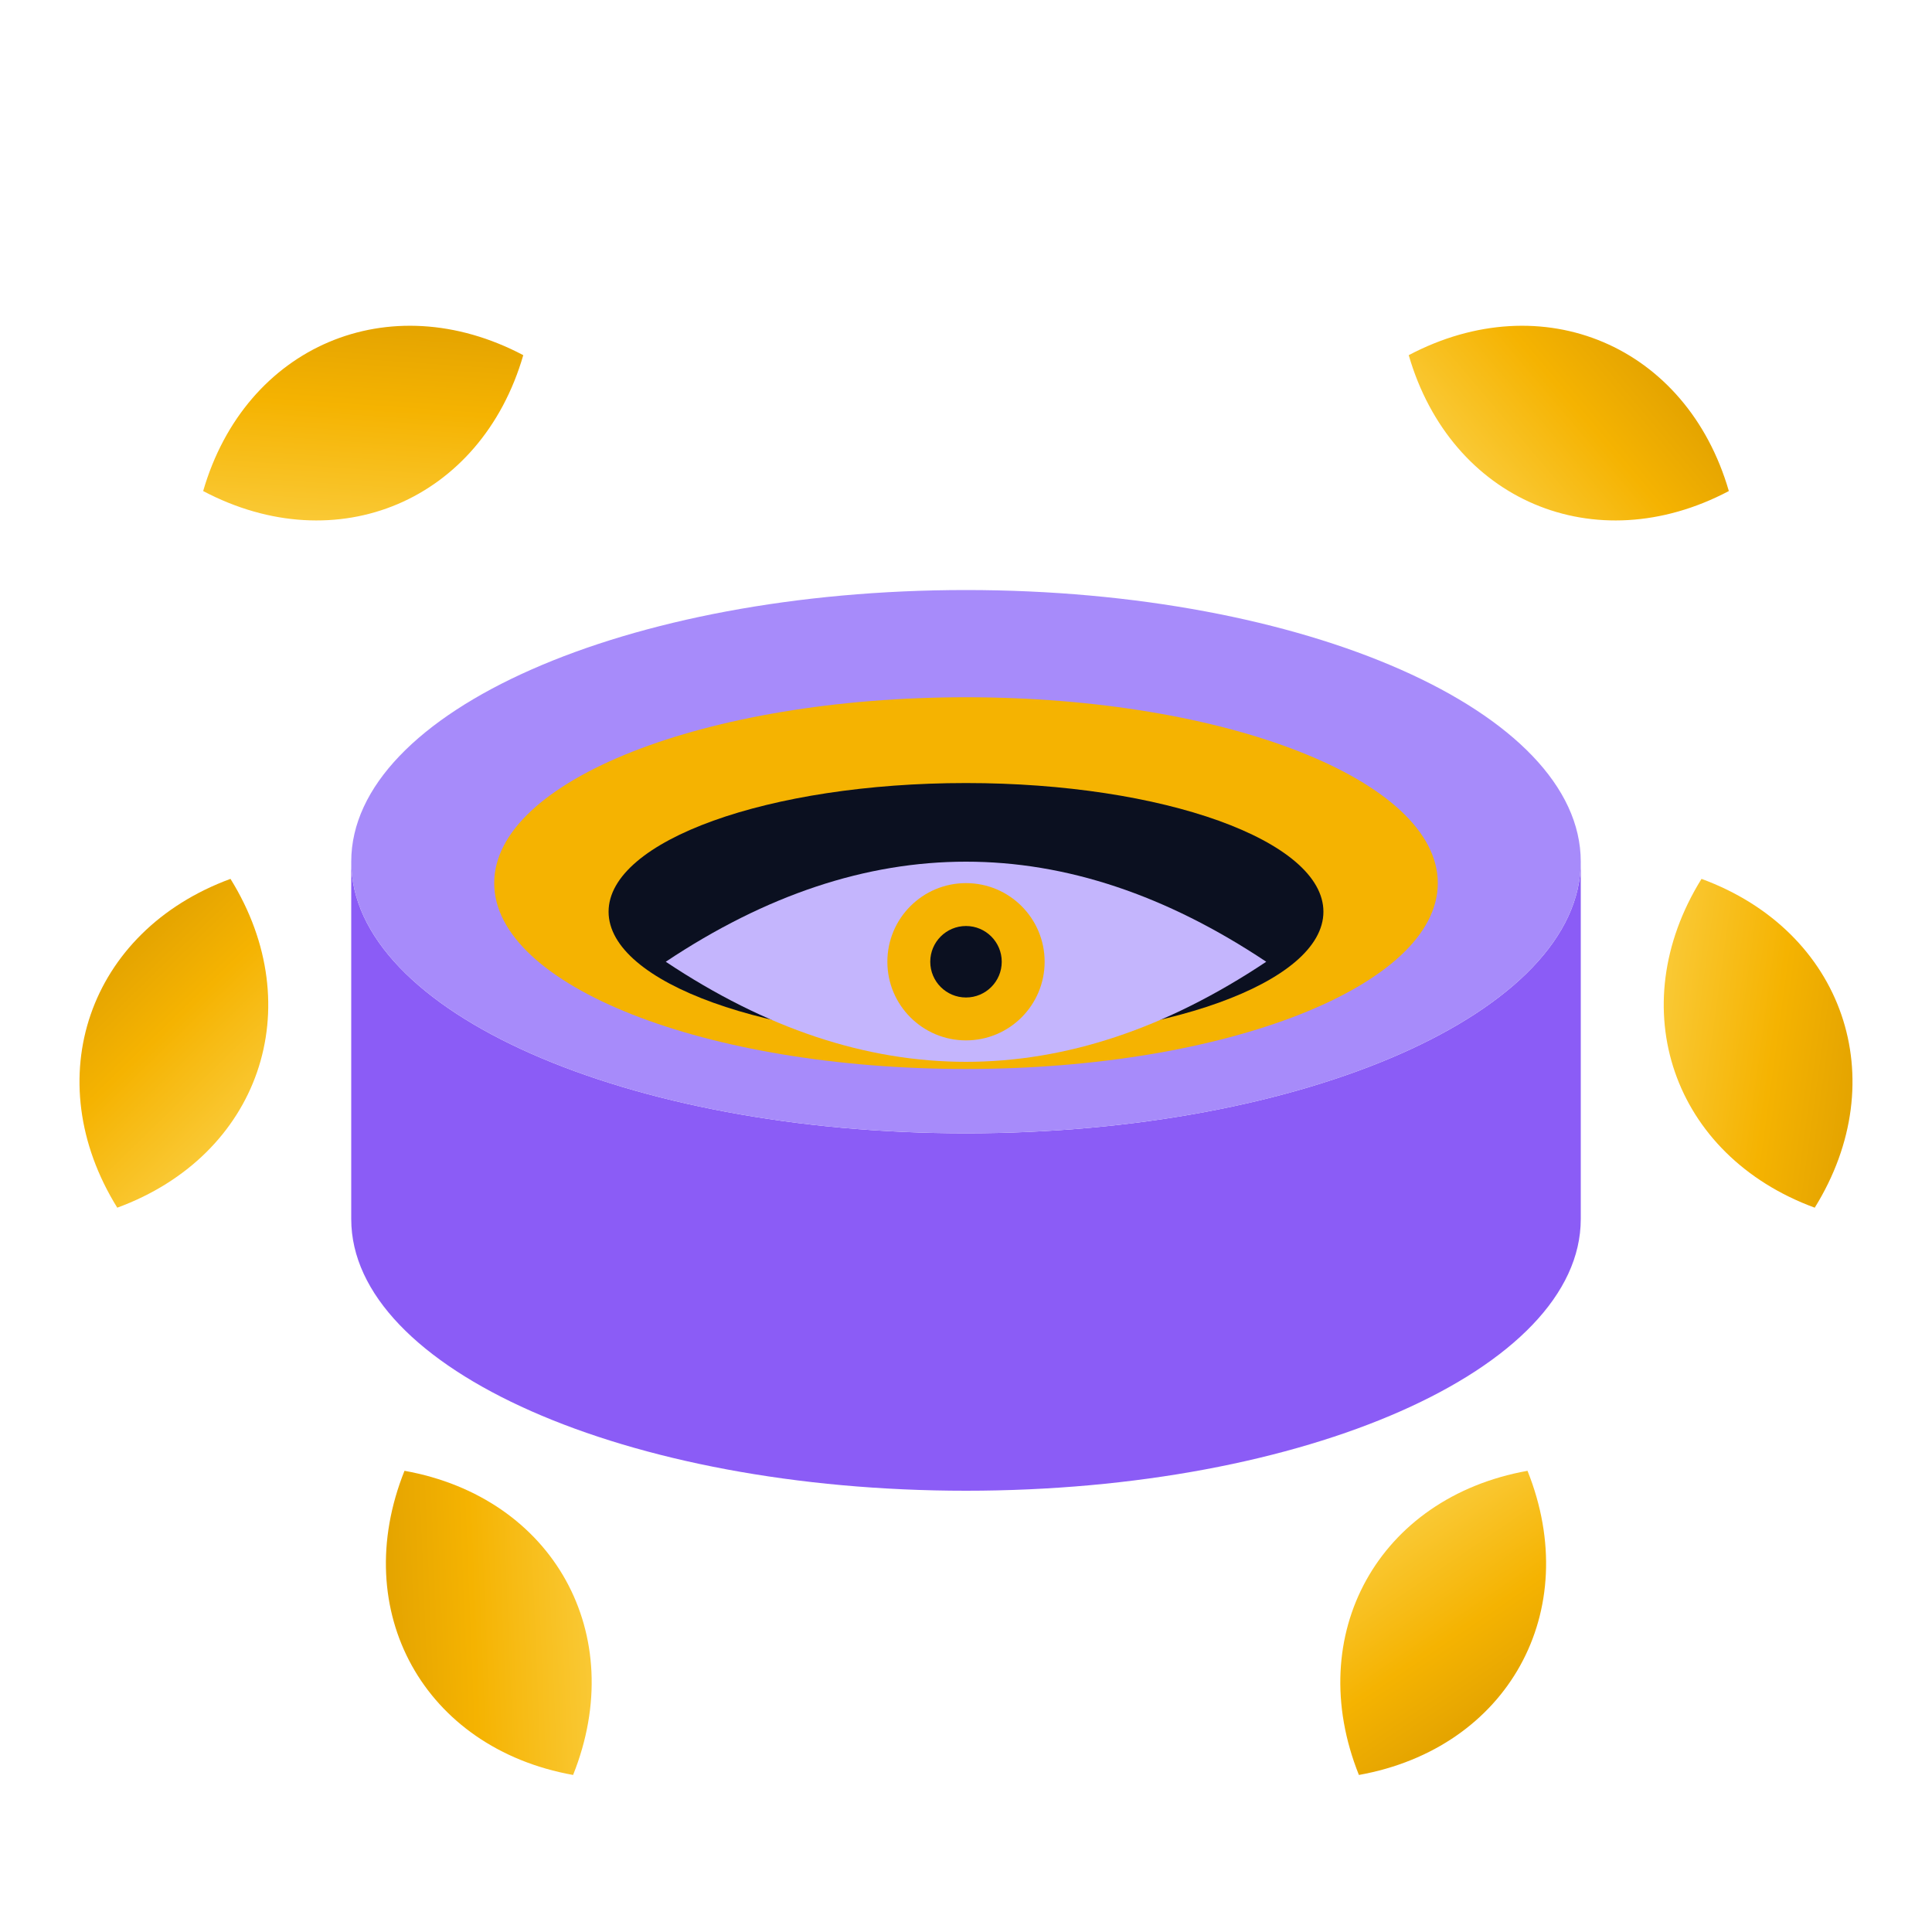
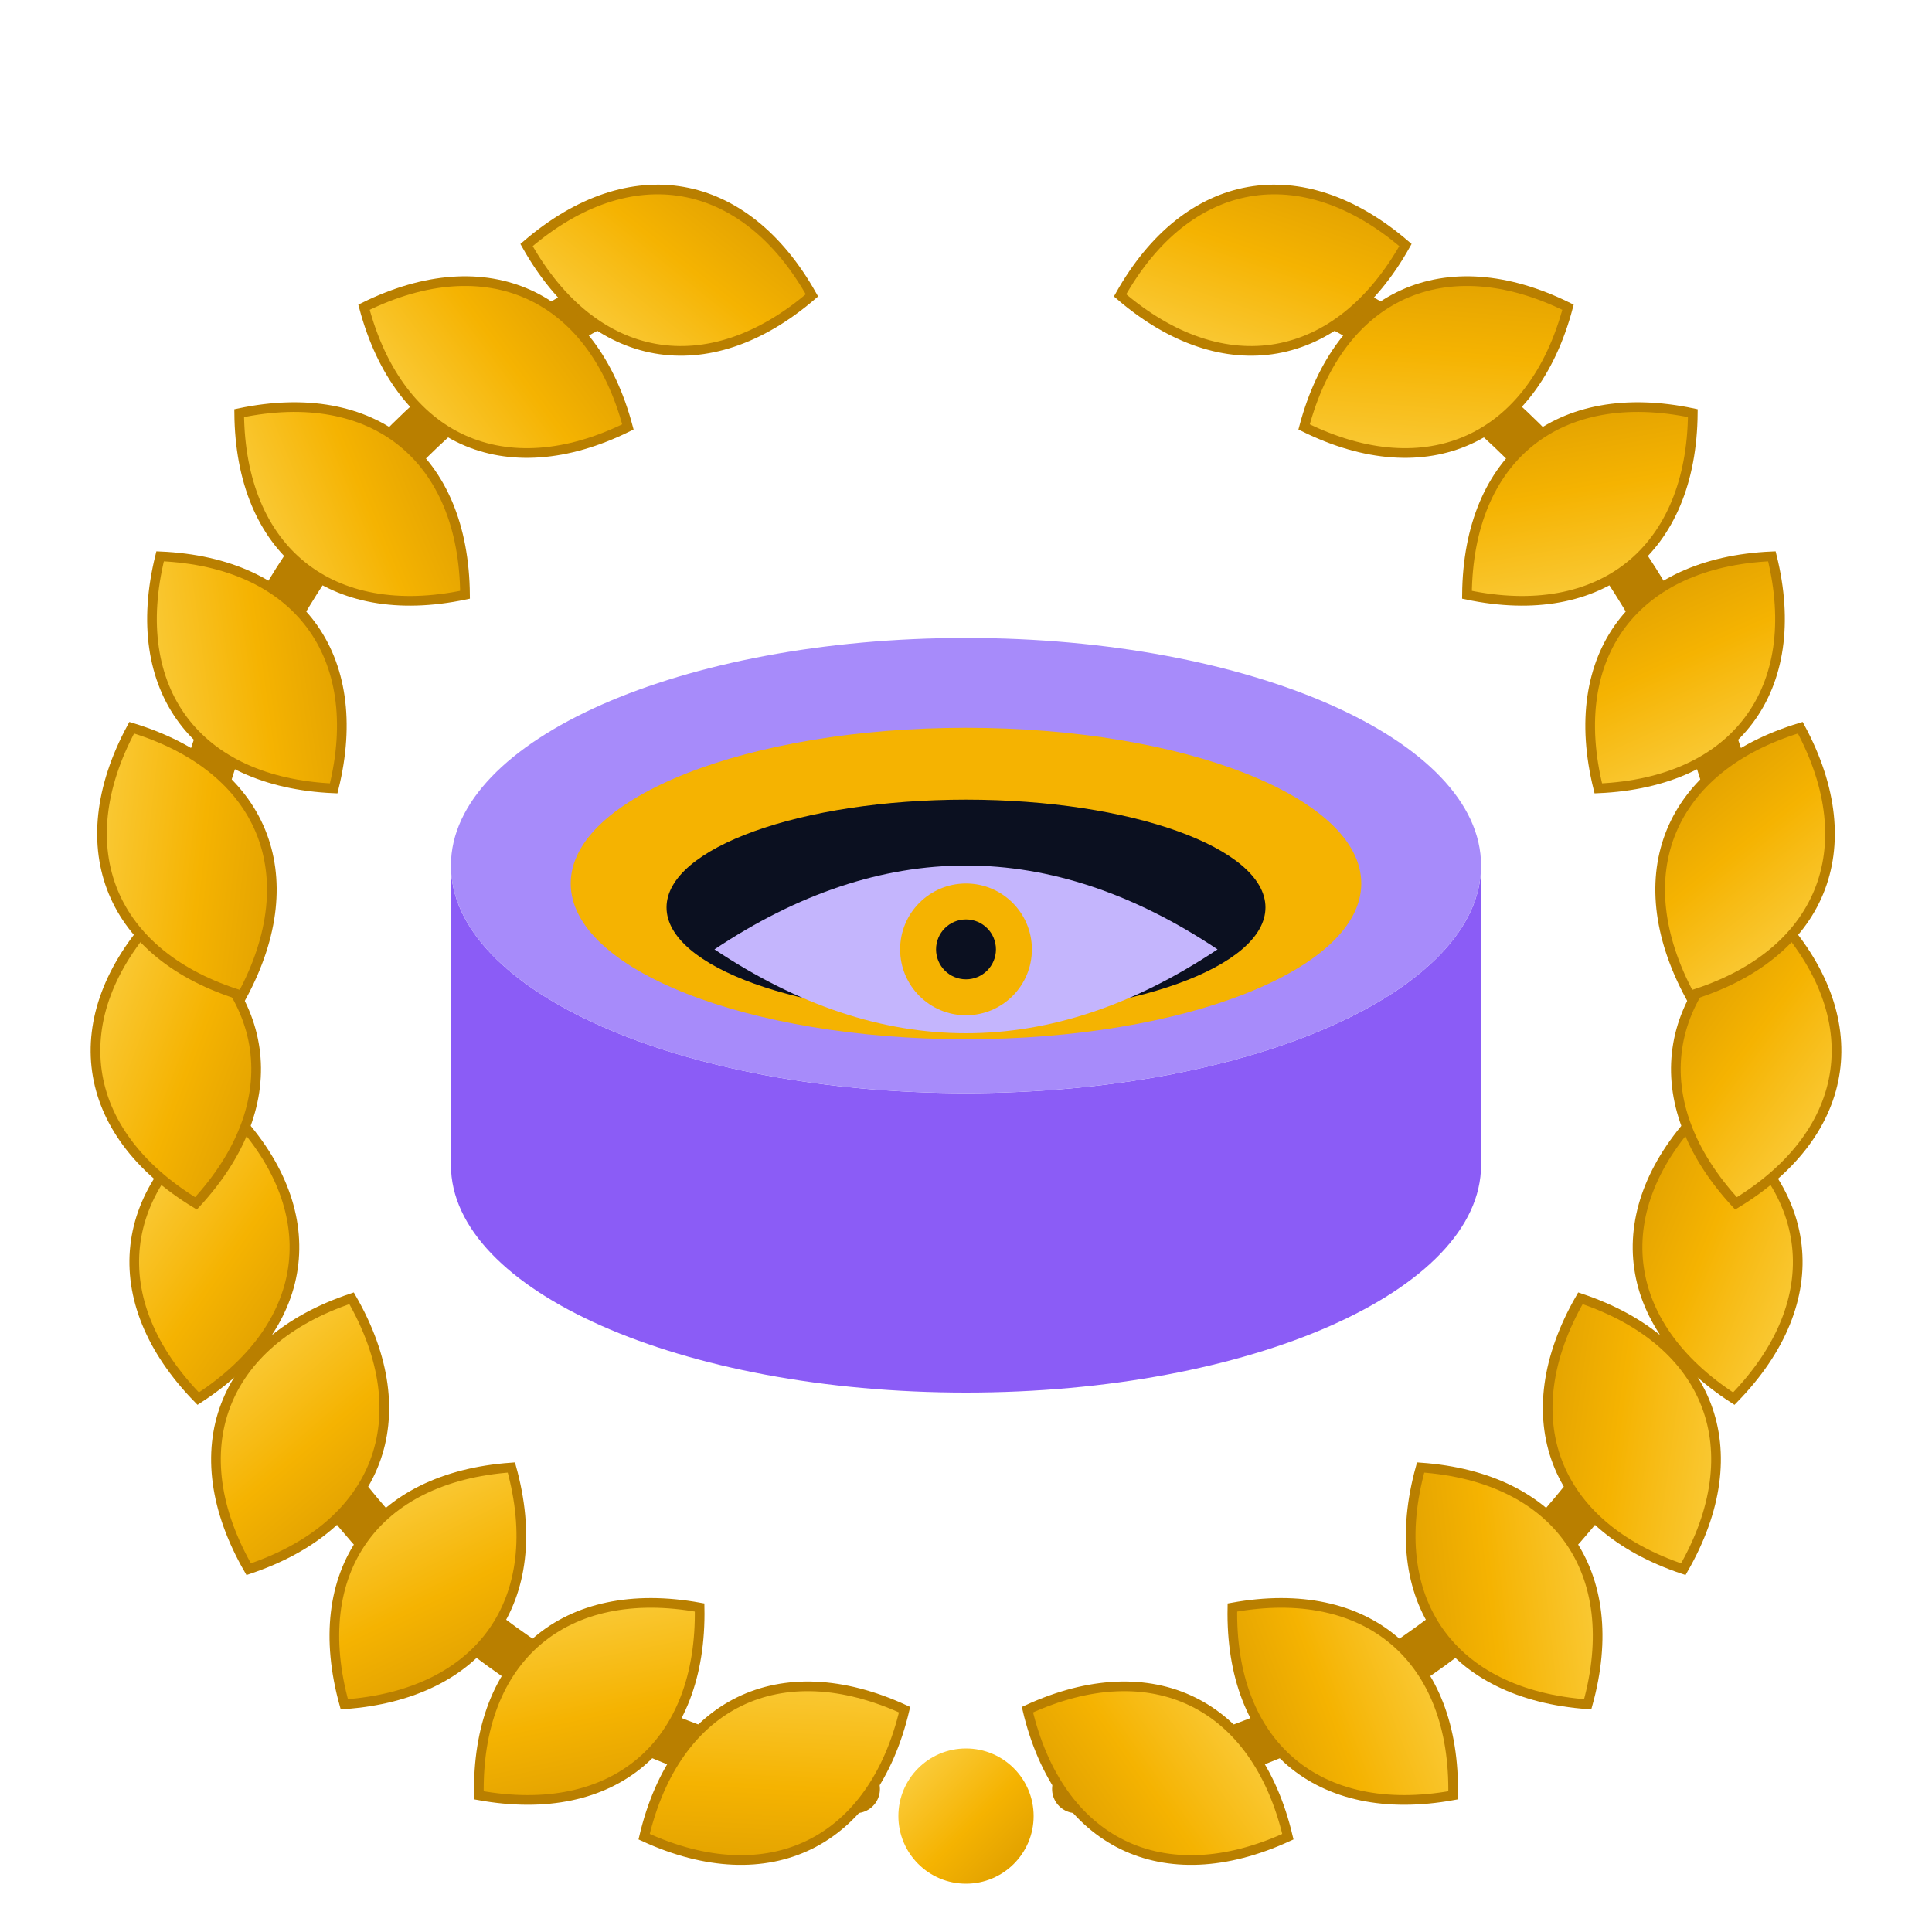
<svg xmlns="http://www.w3.org/2000/svg" width="200" height="200" viewBox="0 0 200 200">
  <defs>
    <linearGradient id="leaf" x1="0" y1="0" x2="1" y2="1">
      <stop offset="0" stop-color="#fcd34d" />
      <stop offset="0.55" stop-color="#f5b301" />
      <stop offset="1" stop-color="#d99a00" />
    </linearGradient>
    <linearGradient id="wall" x1="0" y1="0" x2="1" y2="0">
      <stop offset="0" stop-color="#4c2f9e" />
      <stop offset="0.3" stop-color="#8b5cf6" />
      <stop offset="0.55" stop-color="#7c4ff0" />
      <stop offset="1" stop-color="#3b2580" />
    </linearGradient>
    <linearGradient id="hole" x1="0" y1="0" x2="0" y2="1">
      <stop offset="0" stop-color="#05070f" />
      <stop offset="1" stop-color="#1a1440" />
    </linearGradient>
    <linearGradient id="rim" x1="0" y1="0" x2="0" y2="1">
      <stop offset="0" stop-color="#a78bfa" />
      <stop offset="1" stop-color="#7c4ff0" />
    </linearGradient>
    <linearGradient id="tread" x1="0" y1="0" x2="0" y2="1">
      <stop offset="0" stop-color="#fcd34d" />
      <stop offset="1" stop-color="#f5b301" />
    </linearGradient>
    <radialGradient id="sclera" cx="50%" cy="45%" r="60%">
      <stop offset="0" stop-color="#ede9fe" />
      <stop offset="1" stop-color="#c4b5fd" />
    </radialGradient>
    <radialGradient id="iris" cx="45%" cy="40%" r="60%">
      <stop offset="0" stop-color="#fcd34d" />
      <stop offset="1" stop-color="#d99a00" />
    </radialGradient>
  </defs>
-   <g transform="translate(50.6 168) rotate(151)">
-     <path d="M0 -18 C12.15 -8.1 12.15 8.1 0 18 C-12.15 8.1 -12.15 -8.1 0 -18 Z" fill="url(#leaf)" />
+   <path d="M111.41 185.2 A82.0 82.0 0 0 0 125.34 26.01" fill="none" stroke="#b97f00" stroke-width="5" stroke-linecap="round" />
+   <g transform="translate(119.84 183.56) rotate(116)">
+     <path d="M0 -15 C11 -6 11 6 0 15 C-11 6 -11 -6 0 -15 Z" fill="url(#leaf)" stroke="#b97f00" stroke-width="1" />
  </g>
-   <g transform="translate(149.4 168) rotate(29)">
-     <path d="M0 -18 C12.15 -8.1 12.15 8.1 0 18 C-12.15 8.1 -12.15 -8.1 0 -18 Z" fill="url(#leaf)" />
+   <g transform="translate(139 176.13) rotate(130.4)">
+     <path d="M0 -15 C11 -6 11 6 0 15 C-11 6 -11 -6 0 -15 Z" fill="url(#leaf)" stroke="#b97f00" stroke-width="1" />
  </g>
-   <g transform="translate(18 108) rotate(199)">
-     <path d="M0 -18 C12.15 -8.1 12.15 8.1 0 18 C-12.15 8.1 -12.15 -8.1 0 -18 Z" fill="url(#leaf)" />
+   <g transform="translate(155.71 164.17) rotate(144.8)">
+     <path d="M0 -15 C11 -6 11 6 0 15 C-11 6 -11 -6 0 -15 Z" fill="url(#leaf)" stroke="#b97f00" stroke-width="1" />
  </g>
-   <g transform="translate(182 108) rotate(-19)">
-     <path d="M0 -18 C12.15 -8.1 12.15 8.1 0 18 C-12.15 8.1 -12.15 -8.1 0 -18 Z" fill="url(#leaf)" />
+   <g transform="translate(168.93 148.42) rotate(159.2)">
+     <path d="M0 -15 C11 -6 11 6 0 15 C-11 6 -11 -6 0 -15 Z" fill="url(#leaf)" stroke="#b97f00" stroke-width="1" />
  </g>
-   <g transform="translate(37.6 43.8) rotate(247)">
-     <path d="M0 -18 C12.15 -8.1 12.15 8.1 0 18 C-12.15 8.1 -12.15 -8.1 0 -18 Z" fill="url(#leaf)" />
+   <g transform="translate(177.81 129.88) rotate(173.6)">
+     <path d="M0 -15 C11 -6 11 6 0 15 C-11 6 -11 -6 0 -15 Z" fill="url(#leaf)" stroke="#b97f00" stroke-width="1" />
  </g>
-   <g transform="translate(162.4 43.8) rotate(-67)">
-     <path d="M0 -18 C12.15 -8.1 12.15 8.1 0 18 C-12.15 8.1 -12.15 -8.1 0 -18 Z" fill="url(#leaf)" />
+   <g transform="translate(181.8 109.72) rotate(188)">
+     <path d="M0 -15 C11 -6 11 6 0 15 C-11 6 -11 -6 0 -15 Z" fill="url(#leaf)" stroke="#b97f00" stroke-width="1" />
  </g>
-   <g transform="translate(100 104) scale(0.74) translate(-100 -98)">
+   <g transform="translate(180.65 89.2) rotate(202.4)">
+     <path d="M0 -15 C11 -6 11 6 0 15 C-11 6 -11 -6 0 -15 Z" fill="url(#leaf)" stroke="#b97f00" stroke-width="1" />
+   </g>
+   <g transform="translate(174.44 69.6) rotate(216.8)">
+     <path d="M0 -15 C11 -6 11 6 0 15 C-11 6 -11 -6 0 -15 Z" fill="url(#leaf)" stroke="#b97f00" stroke-width="1" />
+   </g>
+   <g transform="translate(163.55 52.17) rotate(231.2)">
+     <path d="M0 -15 C11 -6 11 6 0 15 C-11 6 -11 -6 0 -15 Z" fill="url(#leaf)" stroke="#b97f00" stroke-width="1" />
+   </g>
+   <g transform="translate(148.66 38) rotate(245.6)">
+     <path d="M0 -15 C11 -6 11 6 0 15 C-11 6 -11 -6 0 -15 Z" fill="url(#leaf)" stroke="#b97f00" stroke-width="1" />
+   </g>
+   <g transform="translate(130.72 27.97) rotate(260)">
+     <path d="M0 -15 C11 -6 11 6 0 15 C-11 6 -11 -6 0 -15 Z" fill="url(#leaf)" stroke="#b97f00" stroke-width="1" />
+   </g>
+   <path d="M88.59 185.2 A82.0 82.0 0 0 1 74.66 26.01" fill="none" stroke="#b97f00" stroke-width="5" stroke-linecap="round" />
+   <g transform="translate(80.16 183.56) rotate(64)">
+     <path d="M0 -15 C11 -6 11 6 0 15 C-11 6 -11 -6 0 -15 Z" fill="url(#leaf)" stroke="#b97f00" stroke-width="1" />
+   </g>
+   <g transform="translate(61 176.13) rotate(49.6)">
+     <path d="M0 -15 C11 -6 11 6 0 15 C-11 6 -11 -6 0 -15 Z" fill="url(#leaf)" stroke="#b97f00" stroke-width="1" />
+   </g>
+   <g transform="translate(44.29 164.17) rotate(35.2)">
+     <path d="M0 -15 C11 -6 11 6 0 15 C-11 6 -11 -6 0 -15 Z" fill="url(#leaf)" stroke="#b97f00" stroke-width="1" />
+   </g>
+   <g transform="translate(31.07 148.42) rotate(20.8)">
+     <path d="M0 -15 C11 -6 11 6 0 15 C-11 6 -11 -6 0 -15 Z" fill="url(#leaf)" stroke="#b97f00" stroke-width="1" />
+   </g>
+   <g transform="translate(22.19 129.88) rotate(6.4)">
+     <path d="M0 -15 C11 -6 11 6 0 15 C-11 6 -11 -6 0 -15 Z" fill="url(#leaf)" stroke="#b97f00" stroke-width="1" />
+   </g>
+   <g transform="translate(18.2 109.72) rotate(-8)">
+     <path d="M0 -15 C11 -6 11 6 0 15 C-11 6 -11 -6 0 -15 Z" fill="url(#leaf)" stroke="#b97f00" stroke-width="1" />
+   </g>
+   <g transform="translate(19.35 89.2) rotate(-22.4)">
+     <path d="M0 -15 C11 -6 11 6 0 15 C-11 6 -11 -6 0 -15 Z" fill="url(#leaf)" stroke="#b97f00" stroke-width="1" />
+   </g>
+   <g transform="translate(25.56 69.6) rotate(-36.8)">
+     <path d="M0 -15 C11 -6 11 6 0 15 C-11 6 -11 -6 0 -15 Z" fill="url(#leaf)" stroke="#b97f00" stroke-width="1" />
+   </g>
+   <g transform="translate(36.45 52.17) rotate(-51.2)">
+     <path d="M0 -15 C11 -6 11 6 0 15 C-11 6 -11 -6 0 -15 Z" fill="url(#leaf)" stroke="#b97f00" stroke-width="1" />
+   </g>
+   <g transform="translate(51.34 38) rotate(-65.6)">
+     <path d="M0 -15 C11 -6 11 6 0 15 C-11 6 -11 -6 0 -15 Z" fill="url(#leaf)" stroke="#b97f00" stroke-width="1" />
+   </g>
+   <g transform="translate(69.28 27.97) rotate(-80)">
+     <path d="M0 -15 C11 -6 11 6 0 15 C-11 6 -11 -6 0 -15 Z" fill="url(#leaf)" stroke="#b97f00" stroke-width="1" />
+   </g>
+   <circle cx="100" cy="188" r="7" fill="url(#leaf)" />
+   <g transform="translate(100 102) scale(0.62) translate(-100 -98)">
    <path d="M14.0 78.0 A86.0 38.0 0 0 0 186.0 78.0 L186.0 128.0 A86.0 38.0 0 0 1 14.0 128.0 Z" fill="#8b5cf6" />
    <ellipse cx="100" cy="78" rx="86" ry="38" fill="#a78bfa" />
    <ellipse cx="100" cy="81" rx="66" ry="26" fill="#f5b301" />
    <ellipse cx="100" cy="85" rx="50" ry="18" fill="#0b1020" />
    <path d="M58 92 Q100 64 142 92 Q100 120 58 92 Z" fill="#c4b5fd" />
    <circle cx="100" cy="92" r="11" fill="#f5b301" />
    <circle cx="100" cy="92" r="5" fill="#0b1020" />
  </g>
</svg>
